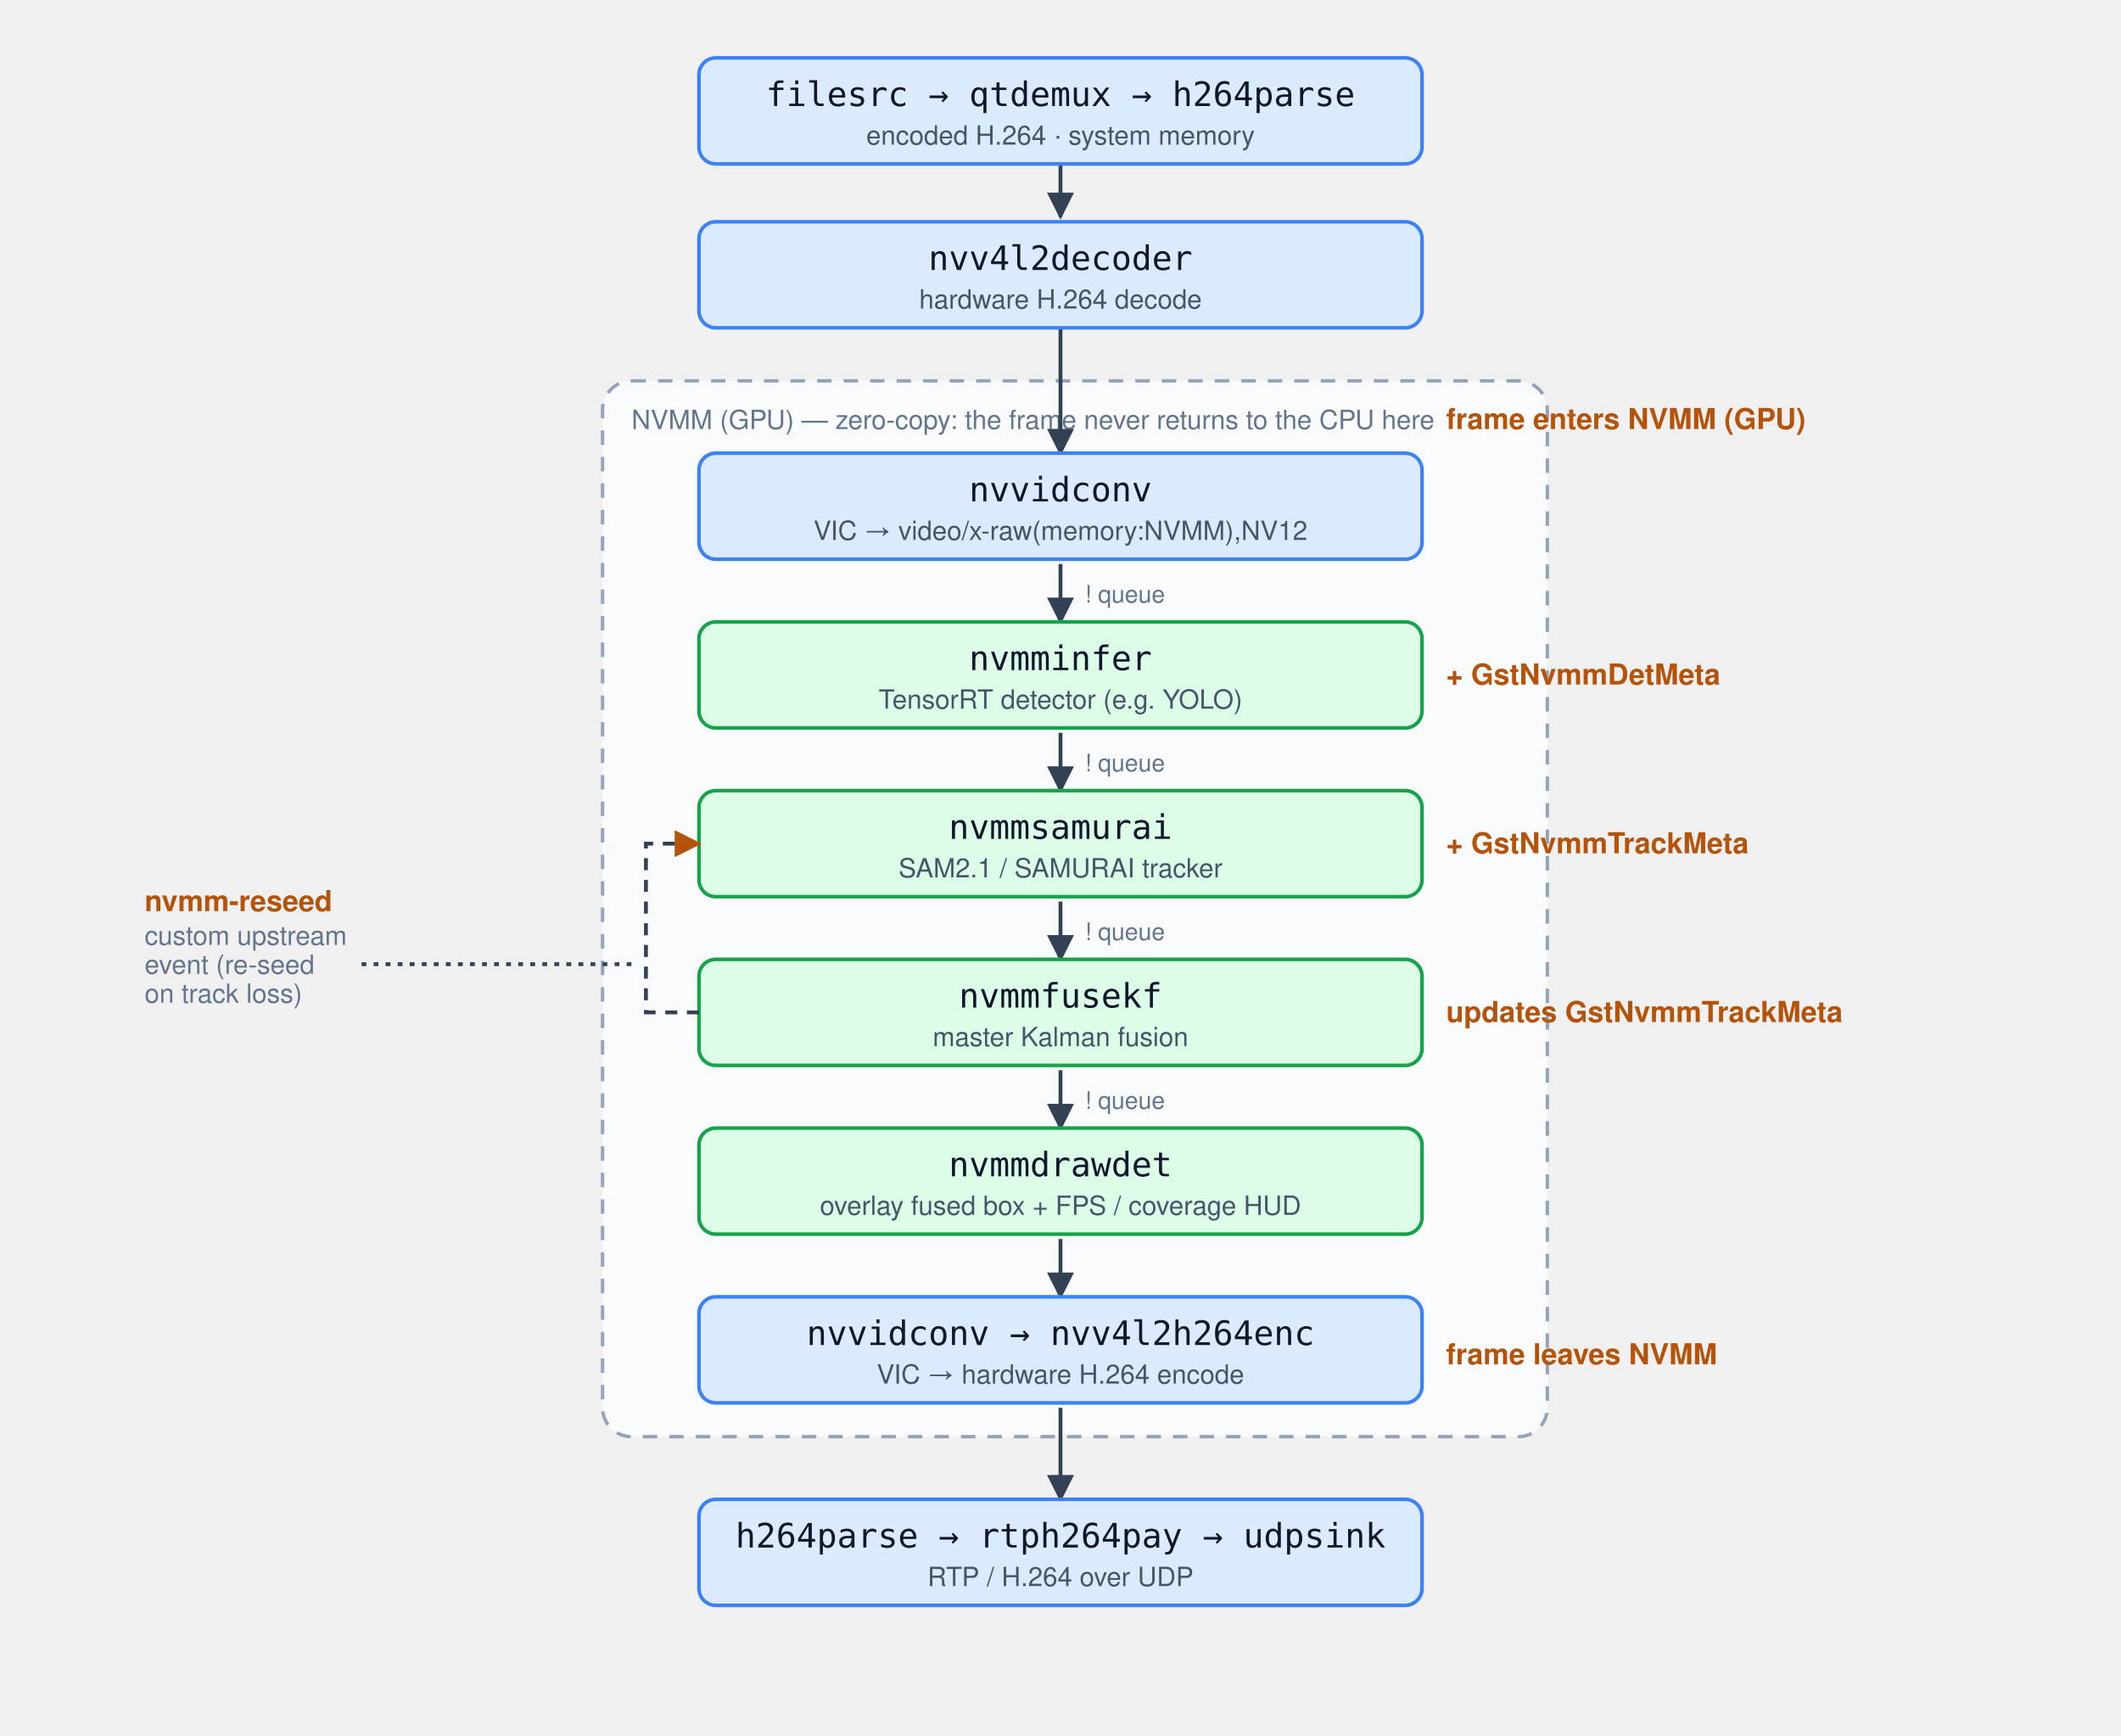
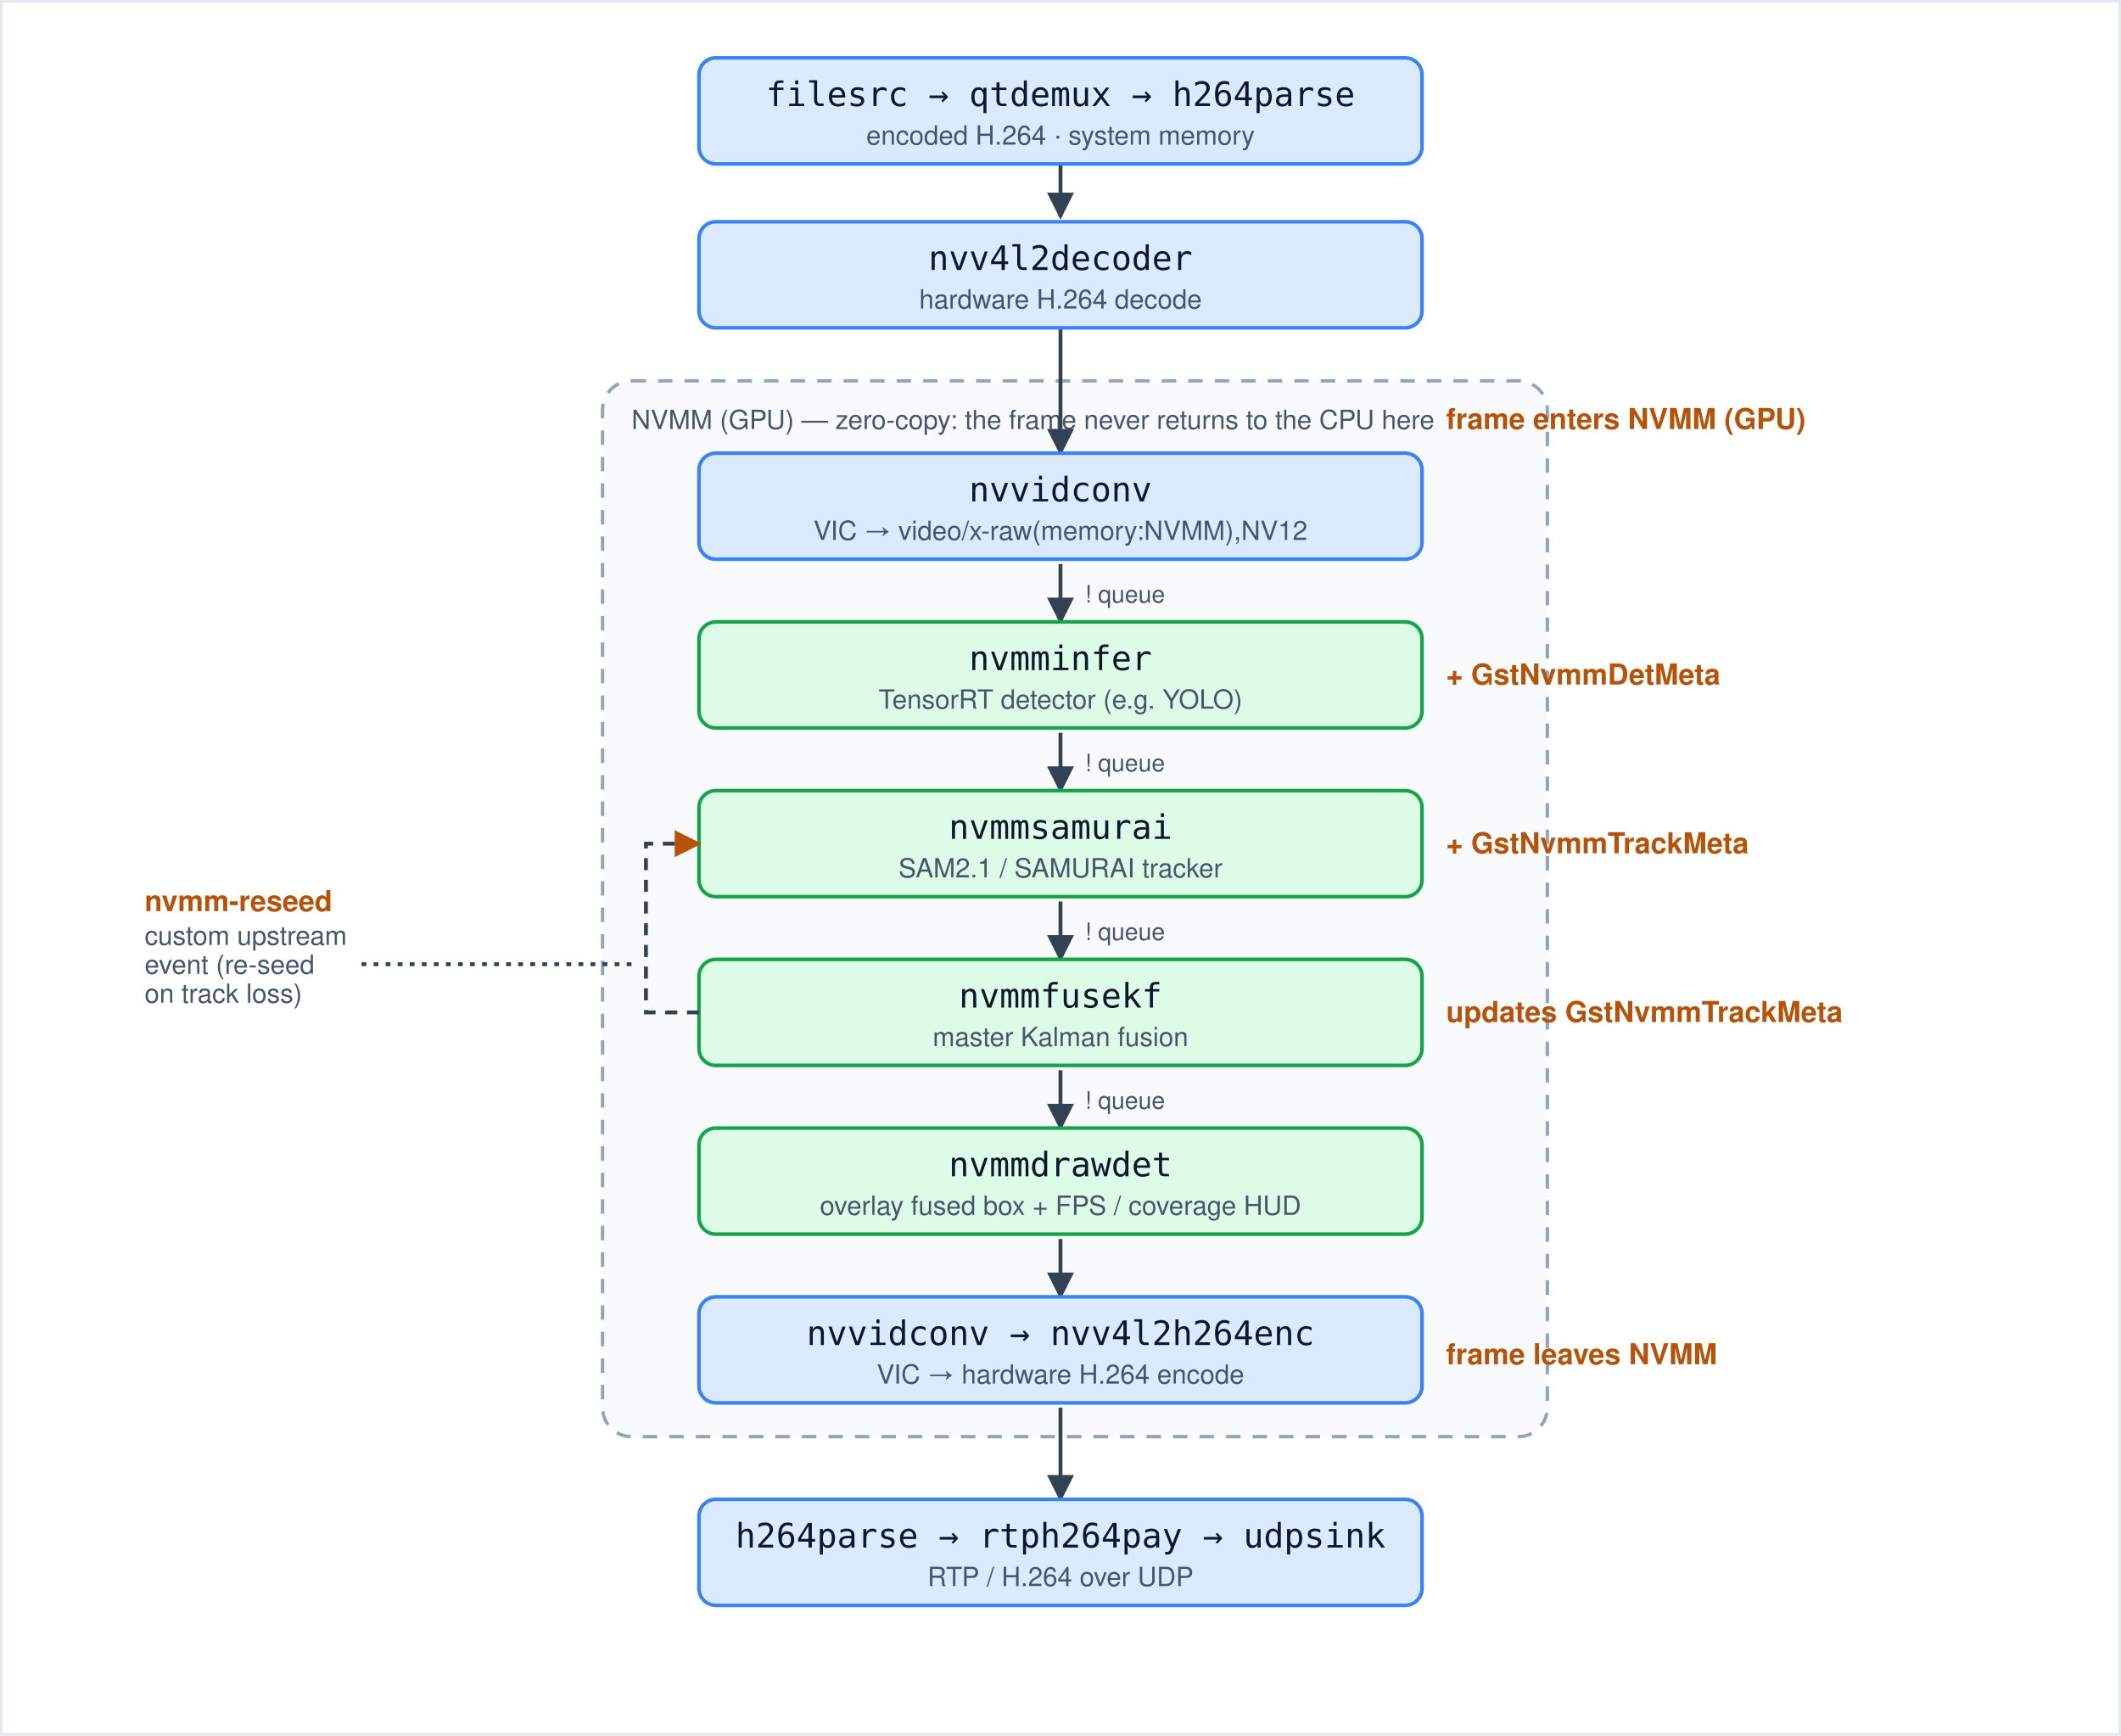
<svg xmlns="http://www.w3.org/2000/svg" viewBox="0 0 880 720" font-family="Segoe UI, Helvetica, Arial, sans-serif">
  <defs>
    <marker id="arr" viewBox="0 0 10 10" refX="9" refY="5" markerWidth="7" markerHeight="7" orient="auto-start-reverse">
      <path d="M0,0 L10,5 L0,10 z" fill="#334155" />
    </marker>
    <marker id="arrR" viewBox="0 0 10 10" refX="9" refY="5" markerWidth="7" markerHeight="7" orient="auto-start-reverse">
      <path d="M0,0 L10,5 L0,10 z" fill="#b45309" />
    </marker>
    <style>
      .el   { fill:#dbeafe; stroke:#3b82f6; stroke-width:1.5; }
      .an   { fill:#dcfce7; stroke:#16a34a; stroke-width:1.5; }
      .name { font-family:ui-monospace,Menlo,Consolas,monospace; font-size:14px; fill:#0f172a; }
      .sub  { font-size:11px; fill:#475569; }
      .edge { stroke:#334155; stroke-width:1.6; fill:none; }
      .meta { font-size:12px; fill:#b45309; font-weight:600; }
-       .note { font-size:11px; fill:#64748b; }
-       .q    { font-size:10px; fill:#64748b; }
+       .note { font-size:11px; fill:#475569; }
+       .q    { font-size:10px; fill:#475569; }
    </style>
  </defs>
+   <rect x="0.5" y="0.5" width="879" height="719" fill="#ffffff" stroke="#e2e8f0" />
  <rect x="250" y="158" width="392" height="438" rx="12" fill="#f8fafc" stroke="#94a3b8" stroke-width="1.4" stroke-dasharray="6 5" />
  <text x="262" y="178" class="note">NVMM (GPU) — zero-copy: the frame never returns to the CPU here</text>
  <path class="edge" marker-end="url(#arr)" d="M440,68 L440,90" />
  <path class="edge" marker-end="url(#arr)" d="M440,136 L440,188" />
  <path class="edge" marker-end="url(#arr)" d="M440,234 L440,258" />
  <path class="edge" marker-end="url(#arr)" d="M440,304 L440,328" />
  <path class="edge" marker-end="url(#arr)" d="M440,374 L440,398" />
  <path class="edge" marker-end="url(#arr)" d="M440,444 L440,468" />
  <path class="edge" marker-end="url(#arr)" d="M440,514 L440,538" />
  <path class="edge" marker-end="url(#arr)" d="M440,584 L440,622" />
  <text x="450" y="250" class="q">! queue</text>
  <text x="450" y="320" class="q">! queue</text>
  <text x="450" y="390" class="q">! queue</text>
  <text x="450" y="460" class="q">! queue</text>
  <rect class="el" x="290" y="24" width="300" height="44" rx="7" />
  <text class="name" x="440" y="44" text-anchor="middle">filesrc → qtdemux → h264parse</text>
  <text class="sub" x="440" y="60" text-anchor="middle">encoded H.264 · system memory</text>
  <rect class="el" x="290" y="92" width="300" height="44" rx="7" />
  <text class="name" x="440" y="112" text-anchor="middle">nvv4l2decoder</text>
  <text class="sub" x="440" y="128" text-anchor="middle">hardware H.264 decode</text>
  <text class="meta" x="600" y="178">frame enters NVMM (GPU)</text>
  <rect class="el" x="290" y="188" width="300" height="44" rx="7" />
  <text class="name" x="440" y="208" text-anchor="middle">nvvidconv</text>
  <text class="sub" x="440" y="224" text-anchor="middle">VIC → video/x-raw(memory:NVMM),NV12</text>
  <rect class="an" x="290" y="258" width="300" height="44" rx="7" />
  <text class="name" x="440" y="278" text-anchor="middle">nvmminfer</text>
  <text class="sub" x="440" y="294" text-anchor="middle">TensorRT detector (e.g. YOLO)</text>
  <text class="meta" x="600" y="284">+ GstNvmmDetMeta</text>
  <rect class="an" x="290" y="328" width="300" height="44" rx="7" />
  <text class="name" x="440" y="348" text-anchor="middle">nvmmsamurai</text>
  <text class="sub" x="440" y="364" text-anchor="middle">SAM2.1 / SAMURAI tracker</text>
  <text class="meta" x="600" y="354">+ GstNvmmTrackMeta</text>
  <rect class="an" x="290" y="398" width="300" height="44" rx="7" />
  <text class="name" x="440" y="418" text-anchor="middle">nvmmfusekf</text>
  <text class="sub" x="440" y="434" text-anchor="middle">master Kalman fusion</text>
  <text class="meta" x="600" y="424">updates GstNvmmTrackMeta</text>
  <path class="edge" stroke="#b45309" stroke-dasharray="5 4" marker-end="url(#arrR)" d="M290,420 L268,420 L268,350 L290,350" />
  <text x="60" y="378" class="meta">nvmm-reseed</text>
  <text x="60" y="392" class="note">custom upstream</text>
  <text x="60" y="404" class="note">event (re-seed</text>
  <text x="60" y="416" class="note">on track loss)</text>
  <path class="edge" stroke="#b45309" stroke-dasharray="2 3" d="M150,400 L262,400" />
  <rect class="an" x="290" y="468" width="300" height="44" rx="7" />
  <text class="name" x="440" y="488" text-anchor="middle">nvmmdrawdet</text>
  <text class="sub" x="440" y="504" text-anchor="middle">overlay fused box + FPS / coverage HUD</text>
  <rect class="el" x="290" y="538" width="300" height="44" rx="7" />
  <text class="name" x="440" y="558" text-anchor="middle">nvvidconv → nvv4l2h264enc</text>
  <text class="sub" x="440" y="574" text-anchor="middle">VIC → hardware H.264 encode</text>
  <text class="meta" x="600" y="566">frame leaves NVMM</text>
  <rect class="el" x="290" y="622" width="300" height="44" rx="7" />
  <text class="name" x="440" y="642" text-anchor="middle">h264parse → rtph264pay → udpsink</text>
  <text class="sub" x="440" y="658" text-anchor="middle">RTP / H.264 over UDP</text>
</svg>
